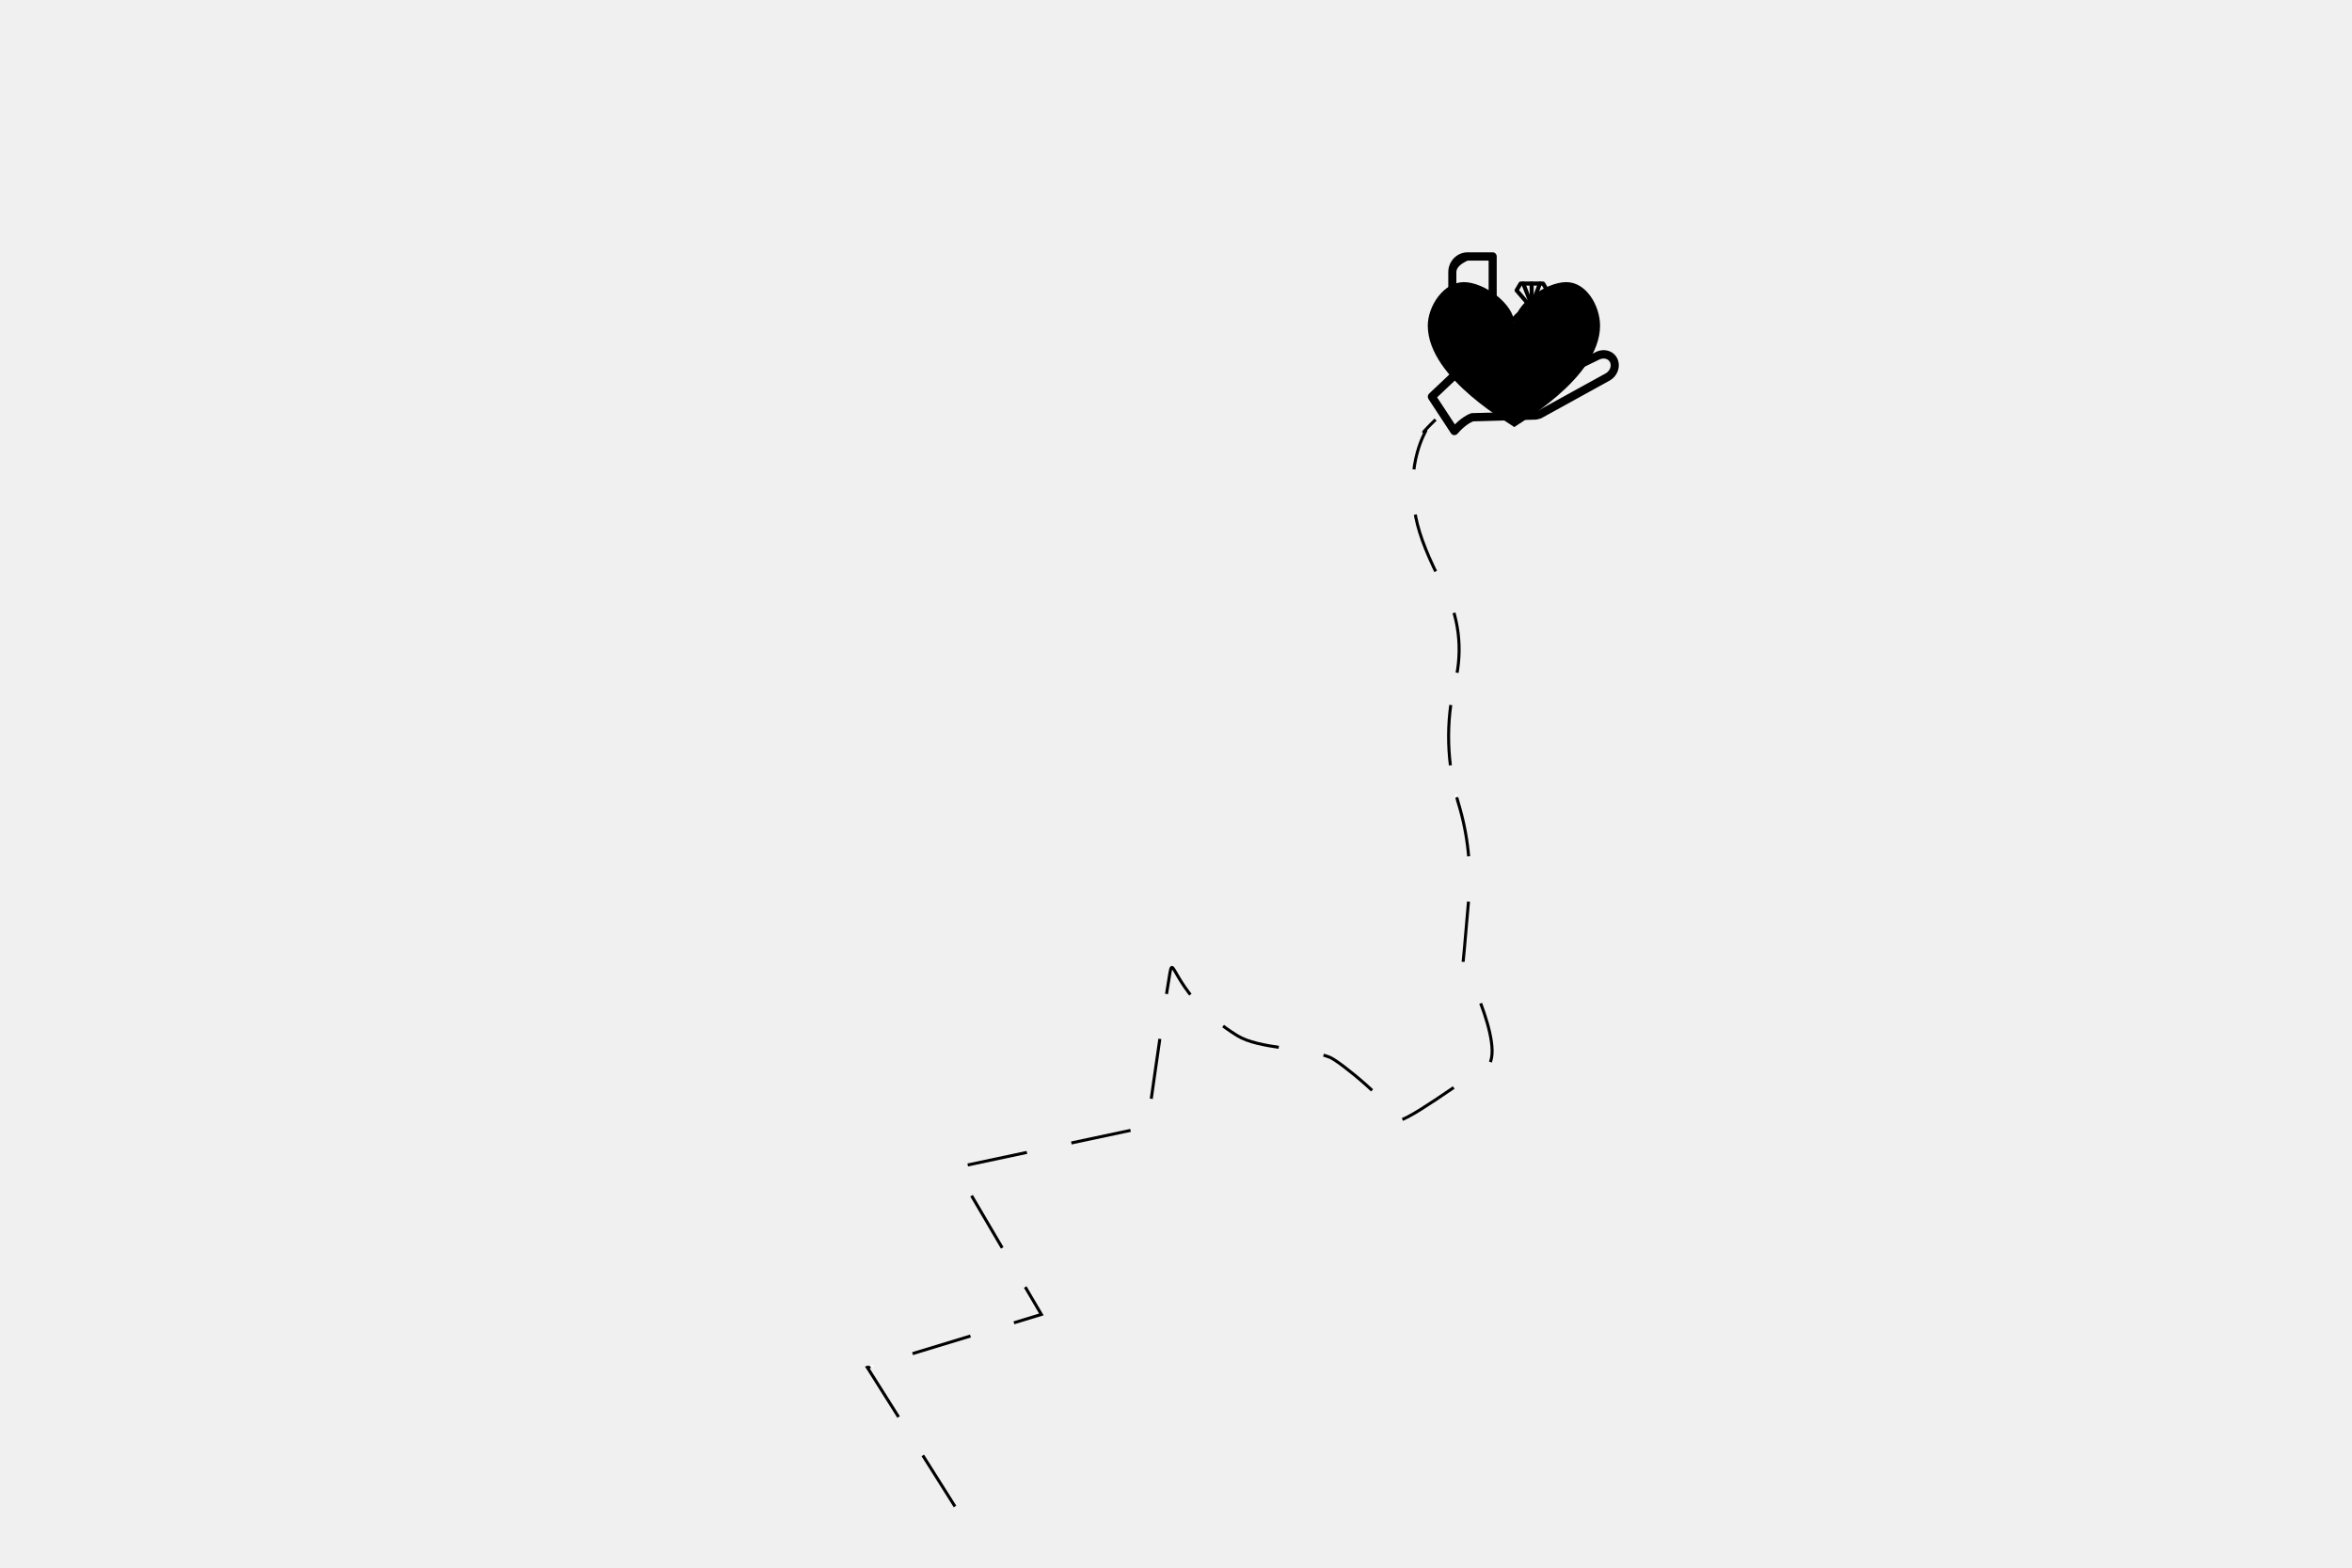
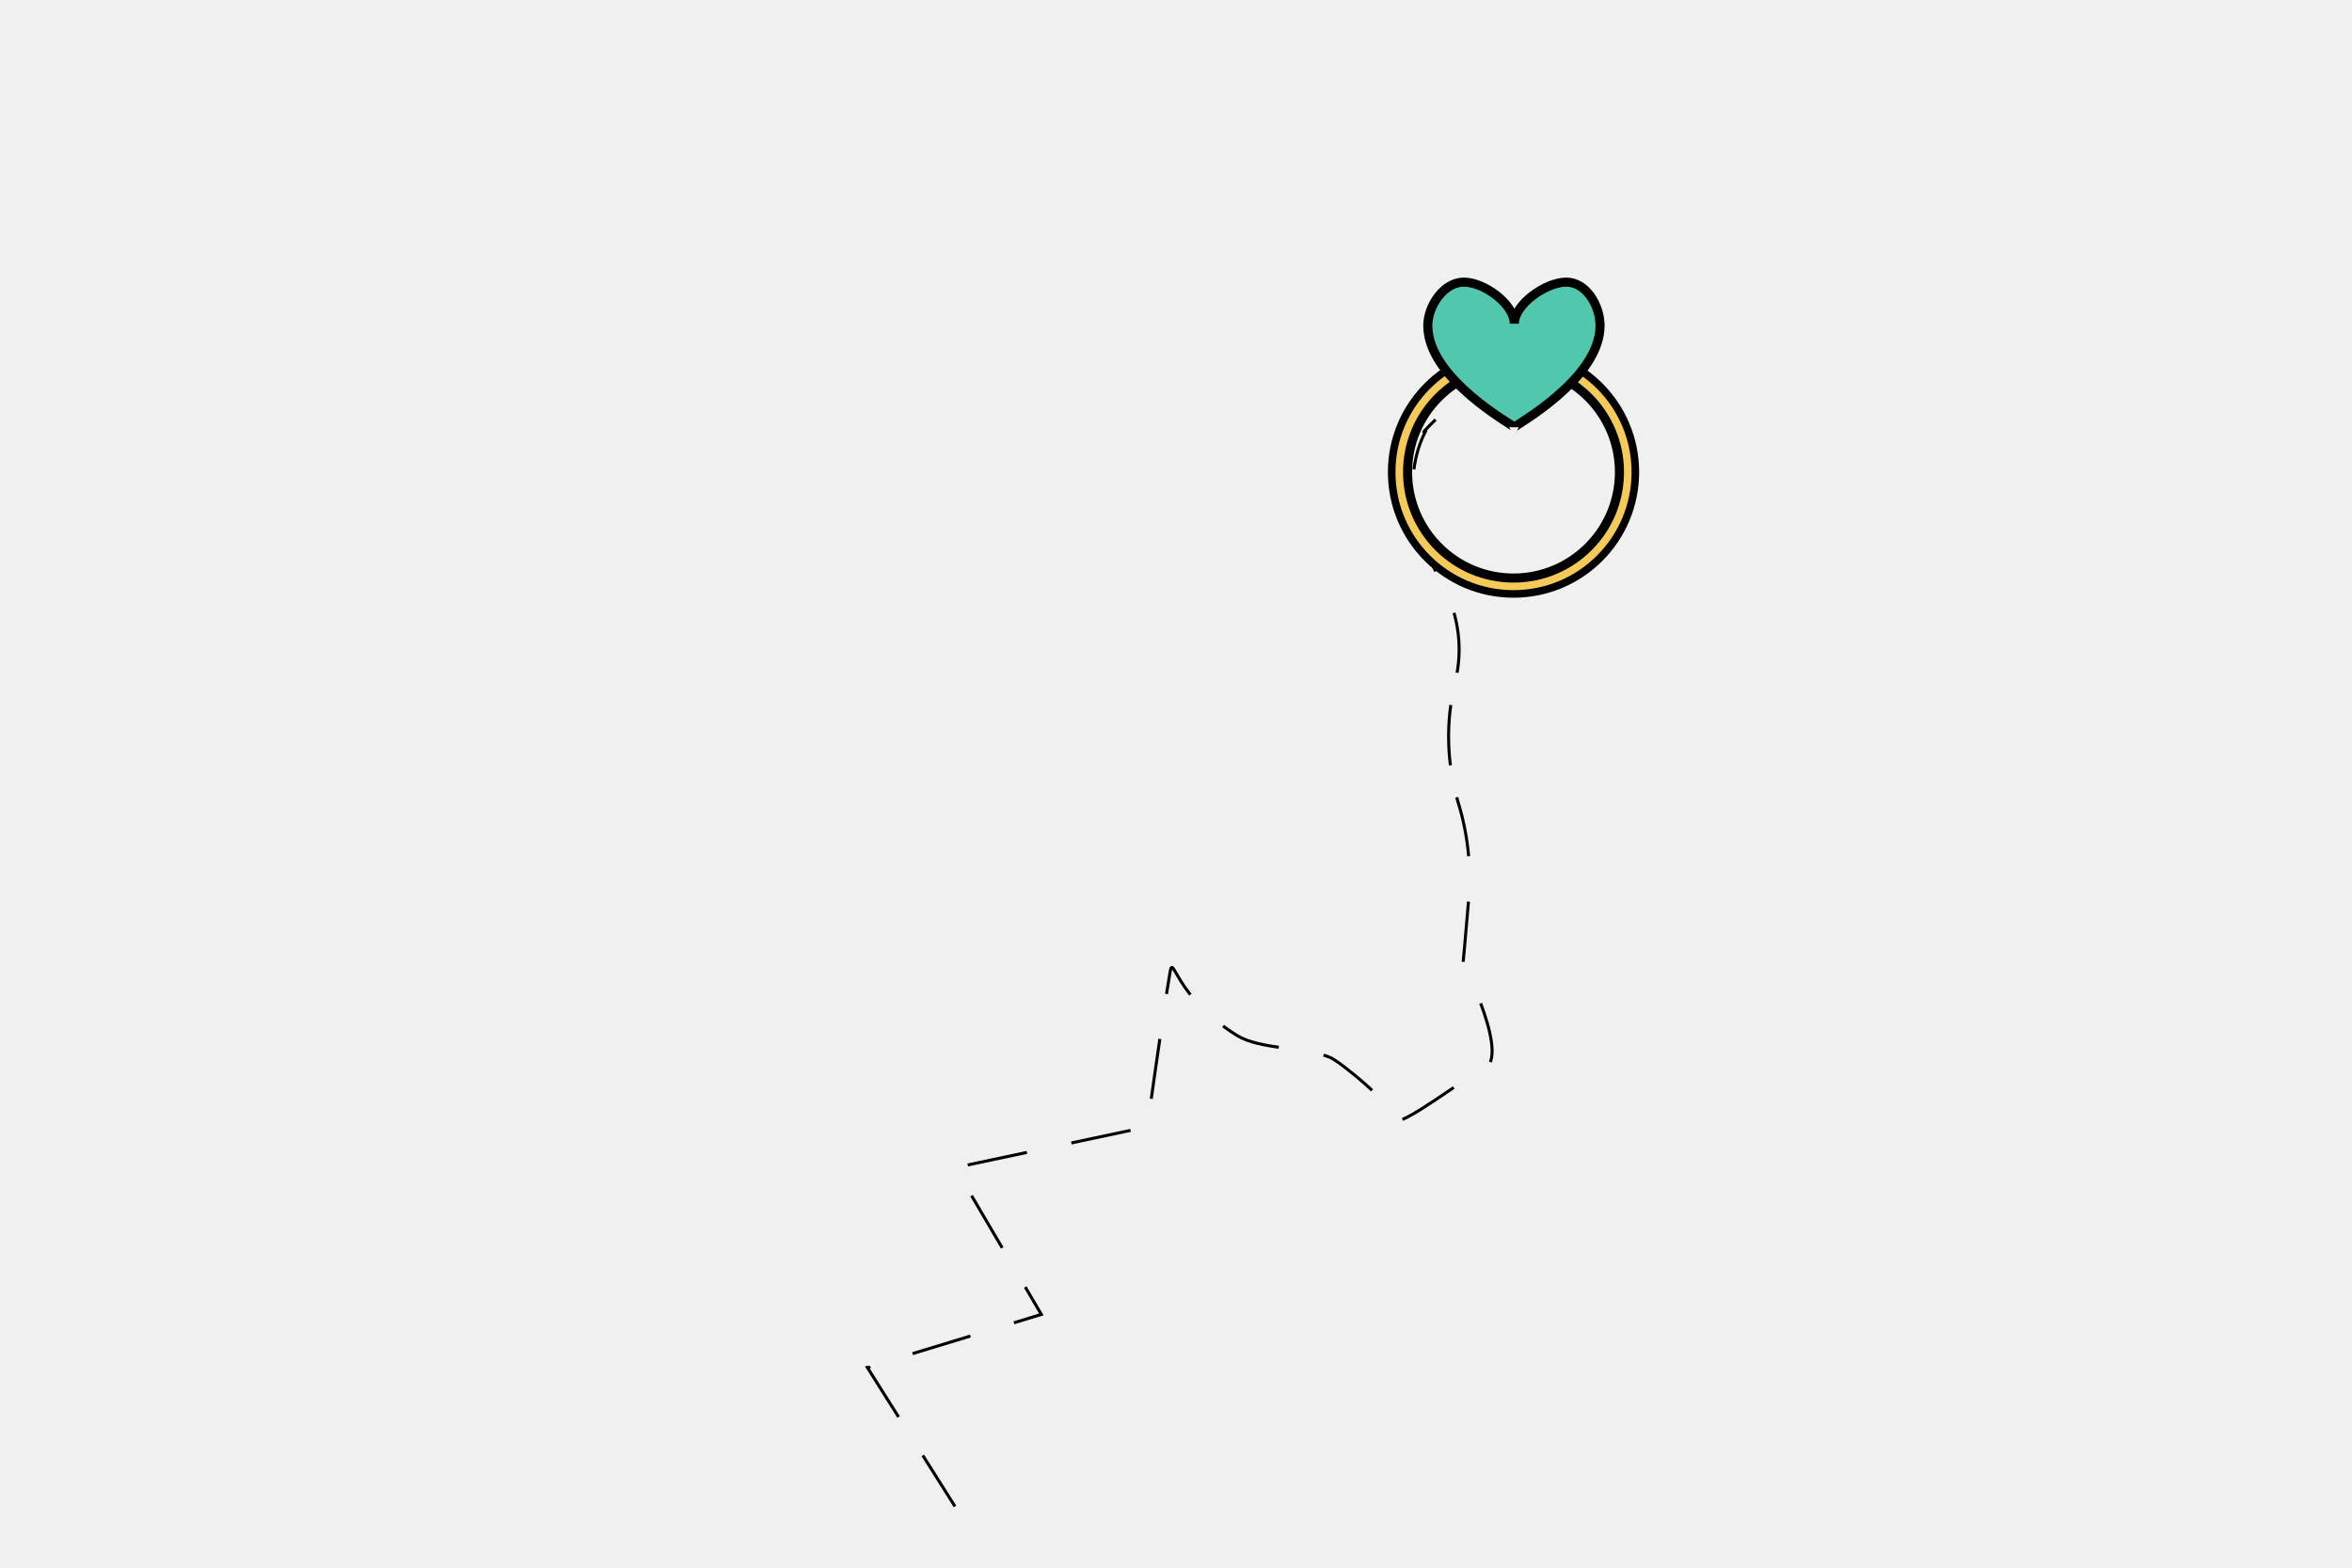
<svg xmlns="http://www.w3.org/2000/svg" xmlns:xlink="http://www.w3.org/1999/xlink" version="1.1" preserveAspectRatio="xMidYMid slice" viewBox="0 0 777 518">
  <defs>
    <mask id="pathMask" maskUnits="userSpaceOnUse">
      <path id="motionPath" d="M315.52,497.82 L286.52,451.82 L344.02,434.32 L315.52,385.82 L379.02,372.32 C382.86,344.98 385.36,327.98 386.52,321.32 C387.69,314.67 387.87,329.21 408.66,342.15 C415.99,346.71 431.06,346.11 439.24,349.32 C442.74,350.69 460.67,365.55 461.02,369.82 C461.34,373.65 486.44,354.33 489.13,353.76 C500.42,351.39 482.92,317.22 483.28,318.32 C483.34,318.48 483.97,311.47 485.18,297.3 C486.09,286.62 484.96,275.86 481.85,265.6 C480.64,261.6 482.79,268.71 481.85,265.6 C477.88,252.5 477.49,238.57 480.73,225.27 C481.54,221.96 479.78,229.2 480.78,225.1 C483.34,214.55 481.95,203.43 476.85,193.84 C471.98,184.69 468.95,177.08 467.75,171.04 C464.08,152.52 471.5,141.94 471.02,142.32 C467.61,144.98 476.77,135.98 498.52,115.32" fill="none" stroke="#FFFFFF">
      </path>
    </mask>
    <g>
      <path id="climbPath" d="M315.52,497.82 L286.52,451.82 L344.02,434.32 L315.52,385.82 L379.02,372.32 C382.86,344.98 385.36,327.98 386.52,321.32 C387.69,314.67 387.87,329.21 408.66,342.15 C415.99,346.71 431.06,346.11 439.24,349.32 C442.74,350.69 460.67,365.55 461.02,369.82 C461.34,373.65 486.44,354.33 489.13,353.76 C500.42,351.39 482.92,317.22 483.28,318.32 C483.34,318.48 483.97,311.47 485.18,297.3 C486.09,286.62 484.96,275.86 481.85,265.6 C480.64,261.6 482.79,268.71 481.85,265.6 C477.88,252.5 477.49,238.57 480.73,225.27 C481.54,221.96 479.78,229.2 480.78,225.1 C483.34,214.55 481.95,203.43 476.85,193.84 C471.98,184.69 468.95,177.08 467.75,171.04 C464.08,152.52 471.5,141.94 471.02,142.32 C467.61,144.98 476.77,135.98 498.52,115.32" stroke-dasharray="20 15">
      </path>
    </g>
  </defs>
  <g id="pathMaskReveal" mask="url(#pathMask)">
    <use xlink:href="#climbPath" class="outer" opacity="1" fill-opacity="0" stroke="#FFFFFF" stroke-width="4" stroke-opacity="1" />
    <use xlink:href="#climbPath" class="inner" opacity="1" fill-opacity="0" stroke="#000000" stroke-width="2" stroke-opacity="1" />
  </g>
-   <g>
-     <path id="heart" d="M517.43 93.22C524.15 93.22 528.59 101.18 528.59 107.59C528.59 125.36 500.26 140.67 500.26 141.16C500.26 141.16 500.26 141.16 500.26 141.16C500.26 140.67 471.68 125.36 471.68 107.59C471.68 101.18 476.88 93.22 483.6 93.22C490.32 93.22 500.26 100.53 500.26 106.95C500.26 100.53 510.71 93.22 517.43 93.22Z" />
-   </g>
  <g id="ring">
-     <path d="M512.72 110.48C512.72 110.41 512.72 109.91 512.72 109.85C512.72 106.07 509.74 103 506.06 103C502.38 103 499.39 106.07 499.39 109.85C499.39 109.9 499.39 110.32 499.39 110.37C499.39 110.75 499.09 111.06 498.73 111.06C498.36 111.06 498.06 110.75 498.06 110.37C498.06 110.32 498.06 109.9 498.06 109.85C498.06 105.31 501.65 101.62 506.06 101.62C510.47 101.62 514.06 105.31 514.06 109.85C514.06 109.91 514.06 110.41 514.06 110.48C514.06 110.85 513.76 111.16 513.39 111.16C513.02 111.16 512.72 110.85 512.72 110.48Z" id="a27YfVTbZw" />
-     <path d="M505.55 102.26C505.05 101.67 501.02 96.98 500.52 96.39C500.32 96.17 500.3 95.84 500.44 95.58C500.57 95.36 501.63 93.57 501.76 93.35C501.88 93.14 502.09 93.02 502.33 93.02C503.08 93.02 509.04 93.02 509.78 93.02C510.02 93.02 510.23 93.14 510.36 93.35C510.49 93.57 511.54 95.36 511.67 95.58C511.82 95.84 511.79 96.17 511.6 96.39C511.09 96.98 507.07 101.67 506.57 102.26C506.43 102.41 506.25 102.49 506.07 102.49C506.06 102.49 506.06 102.49 506.05 102.49C505.87 102.49 505.69 102.42 505.55 102.26ZM506.06 100.78L510.28 95.86L509.41 94.39L502.71 94.39L501.84 95.86L506.06 100.78Z" id="bwLP0ybYi" />
-     <path d="M480.37 143.78C479.96 143.76 479.59 143.54 479.35 143.18C478.61 142.05 472.65 132.98 471.91 131.85C471.54 131.29 471.62 130.53 472.11 130.07C473.06 129.17 480.67 121.98 481.62 121.08C481.67 121.03 481.72 120.99 481.78 120.95C486.91 117.39 492.84 119.25 493.09 119.33C495.52 119.99 500.31 120.15 500.36 120.15C501.18 120.15 507.73 120.15 508.55 120.15C510.73 120.15 512.64 121.27 513.63 122.93C514.95 122.29 525.57 117.11 526.89 116.47C529.63 114.96 532.87 115.75 534.21 118.31C535.57 120.92 534.44 124.27 531.69 125.79C529.44 127.03 511.46 136.94 509.21 138.18C509.11 138.23 509.01 138.27 508.9 138.3C508.78 138.33 507.83 138.58 507.71 138.61C507.62 138.64 507.52 138.64 507.43 138.65C505.35 138.71 488.74 139.17 486.66 139.23C486.13 139.43 483.99 140.39 481.48 143.32C481.21 143.61 480.84 143.78 480.46 143.78C480.43 143.78 480.4 143.78 480.37 143.78ZM480.63 140.23C483.58 137.28 485.93 136.57 486.05 136.54C486.15 136.52 486.26 136.5 486.37 136.5C487.76 136.46 494.7 136.27 507.19 135.92L508.08 135.69C521.48 128.31 528.93 124.21 530.42 123.39C531.87 122.58 532.51 120.9 531.84 119.62C531.22 118.42 529.56 118.11 528.09 118.93C526.71 119.6 515.71 124.96 514.33 125.64C514.27 128.55 511.7 130.9 508.54 130.9C507.4 130.9 498.29 130.9 497.15 130.9C496.42 130.9 495.82 130.28 495.82 129.53C495.82 128.78 496.42 128.16 497.15 128.16C498.29 128.16 507.4 128.16 508.54 128.16C510.24 128.16 511.66 126.96 511.66 125.53C511.66 125.4 511.65 125.28 511.63 125.16C511.62 125.11 511.61 125.07 511.6 125.03C511.32 123.84 510.03 122.91 508.54 122.91C507.72 122.91 501.13 122.91 500.31 122.91C500.06 122.9 495.13 122.73 492.34 121.97C492.24 121.94 487.37 120.45 483.35 123.17C482.78 123.72 479.91 126.42 474.76 131.29C478.28 136.66 480.24 139.64 480.63 140.23Z" id="d1vAWi70g" />
-     <path d="M507.2 121.6C507.16 120.85 507.73 120.2 508.46 120.16C508.51 120.16 513.56 119.87 515.86 119.7C516.88 119.62 516.92 117.46 516.92 117.44C516.92 117.07 516.92 115.24 516.92 111.95L494.45 111.95C494.45 114.53 494.45 115.97 494.45 116.26C494.45 116.29 494.45 116.32 494.45 116.35C494.39 117.28 494.57 119.35 495.51 119.86C496.16 120.21 496.41 121.03 496.07 121.71C495.72 122.38 494.92 122.64 494.26 122.28C491.63 120.86 491.74 116.88 491.78 116.21C491.78 115.93 491.78 114.51 491.78 111.96C487.62 111.96 485.3 111.96 484.84 111.96C481.32 111.96 478.45 109.02 478.45 105.4C478.45 103.85 478.45 91.48 478.45 89.93C478.45 86.31 481.32 83.37 484.84 83.37C485.67 83.37 492.29 83.37 493.12 83.37C493.85 83.37 494.45 83.98 494.45 84.74C494.45 86.37 494.45 94.52 494.45 109.21C508.74 109.21 516.67 109.21 518.26 109.21C519 109.21 519.6 109.82 519.6 110.58C519.6 111.26 519.6 116.74 519.6 117.42C519.62 119.05 518.9 122.22 516.05 122.43C513.73 122.6 508.66 122.89 508.61 122.89C508.59 122.89 508.56 122.9 508.53 122.9C507.83 122.9 507.24 122.33 507.2 121.6ZM481.12 89.93C481.12 91.48 481.12 103.84 481.12 105.39C481.12 107.49 482.78 109.21 484.84 109.21C485.3 109.21 487.62 109.21 491.78 109.21L491.78 86.11L484.84 86.11C482.36 87.25 481.12 88.53 481.12 89.93Z" id="a3ca9PGt8U" />
-     <path d="M505.44 101.2C505.16 100.48 502.89 94.68 502.6 93.96C502.46 93.61 502.63 93.21 502.97 93.07C503.31 92.93 503.7 93.09 503.84 93.44C503.98 93.82 504.72 95.69 506.03 99.05C507.27 95.7 507.95 93.83 508.09 93.46C508.22 93.1 508.6 92.92 508.95 93.06C509.3 93.2 509.47 93.59 509.34 93.94C509.07 94.67 506.94 100.46 506.67 101.19C506.57 101.45 506.33 101.62 506.06 101.63C506.07 101.63 506.06 101.63 506.06 101.63C505.79 101.63 505.54 101.46 505.44 101.2Z" id="c44QmcFoZc" />
-     <path d="M505.39 99.94C505.38 99.32 505.31 94.34 505.31 93.71C505.3 93.33 505.59 93.02 505.97 93.02C506.33 93.02 506.64 93.31 506.64 93.7C506.65 94.32 506.72 99.31 506.73 99.93C506.73 100.31 506.44 100.62 506.07 100.62C506.07 100.62 506.06 100.62 506.06 100.62C505.69 100.62 505.4 100.32 505.39 99.94Z" id="acmpFYuM9" />
+     <circle cx="500" cy="156" r="40" stroke="#000000" stroke-width="3" fill="none" />
+     <circle cx="500" cy="156" r="37" stroke="#f5ca58" stroke-width="4" fill="none" />
+     <circle cx="500" cy="156" r="35" stroke="#000000" stroke-width="3" fill="none" />
+     <path fill="#51c8ad" stroke="#000000" stroke-width="3" id="heart" d="M517.43 93.22C524.15 93.22 528.59 101.18 528.59 107.59C528.59 125.36 500.26 140.67 500.26 141.16C500.26 141.16 500.26 141.16 500.26 141.16C500.26 140.67 471.68 125.36 471.68 107.59C471.68 101.18 476.88 93.22 483.6 93.22C490.32 93.22 500.26 100.53 500.26 106.95C500.26 100.53 510.71 93.22 517.43 93.22Z" />
  </g>
</svg>
